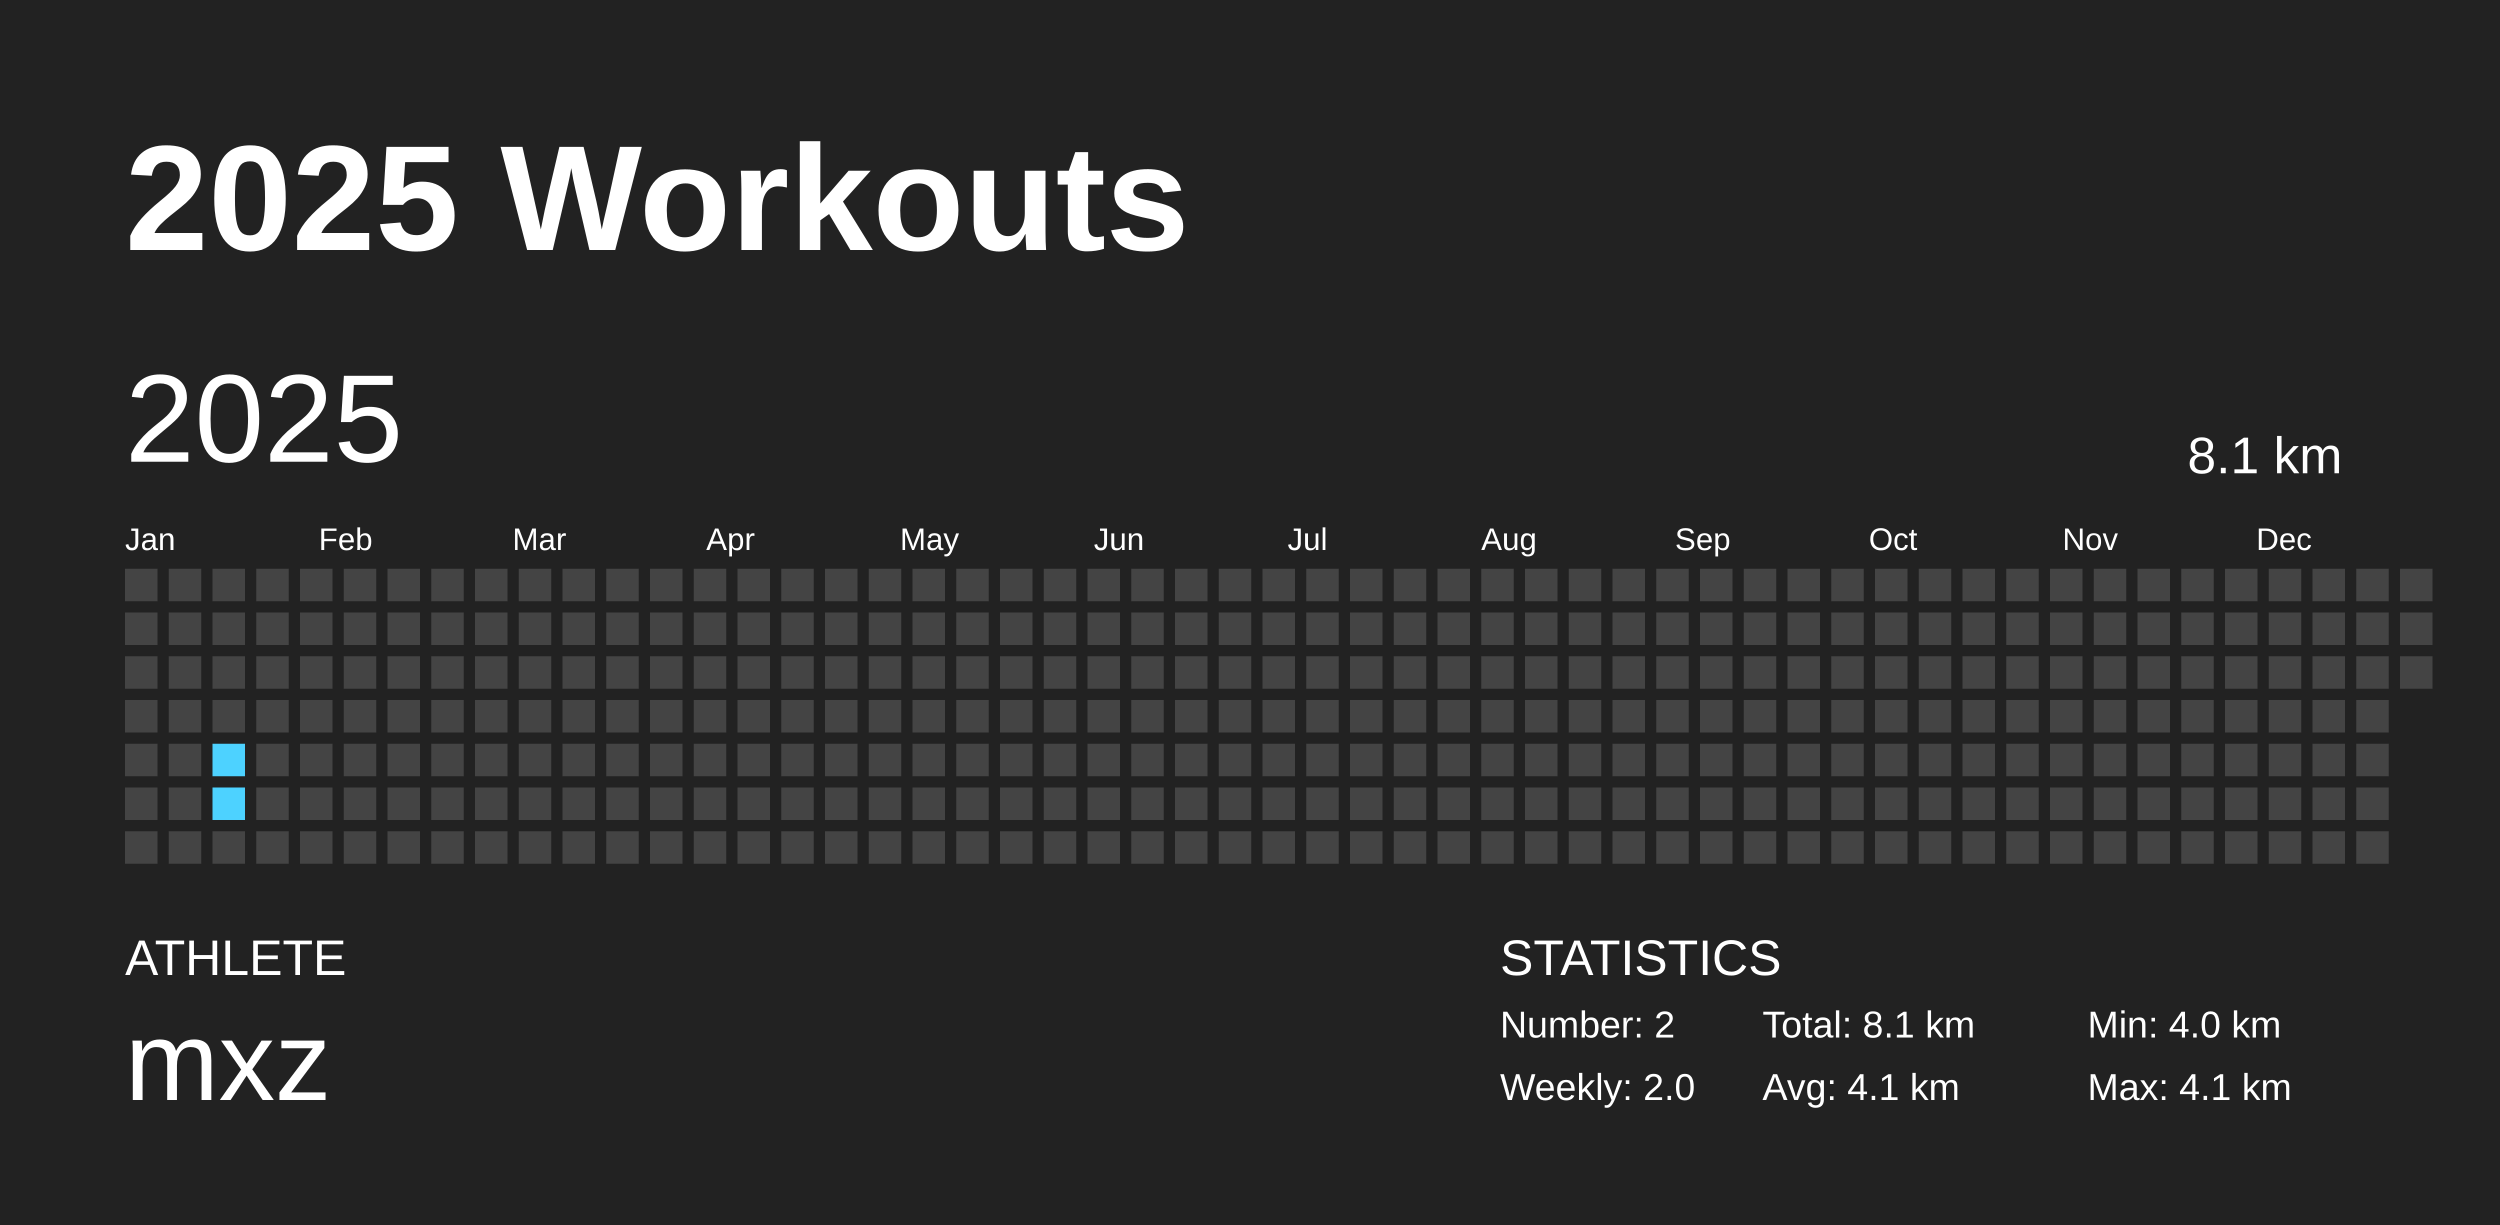
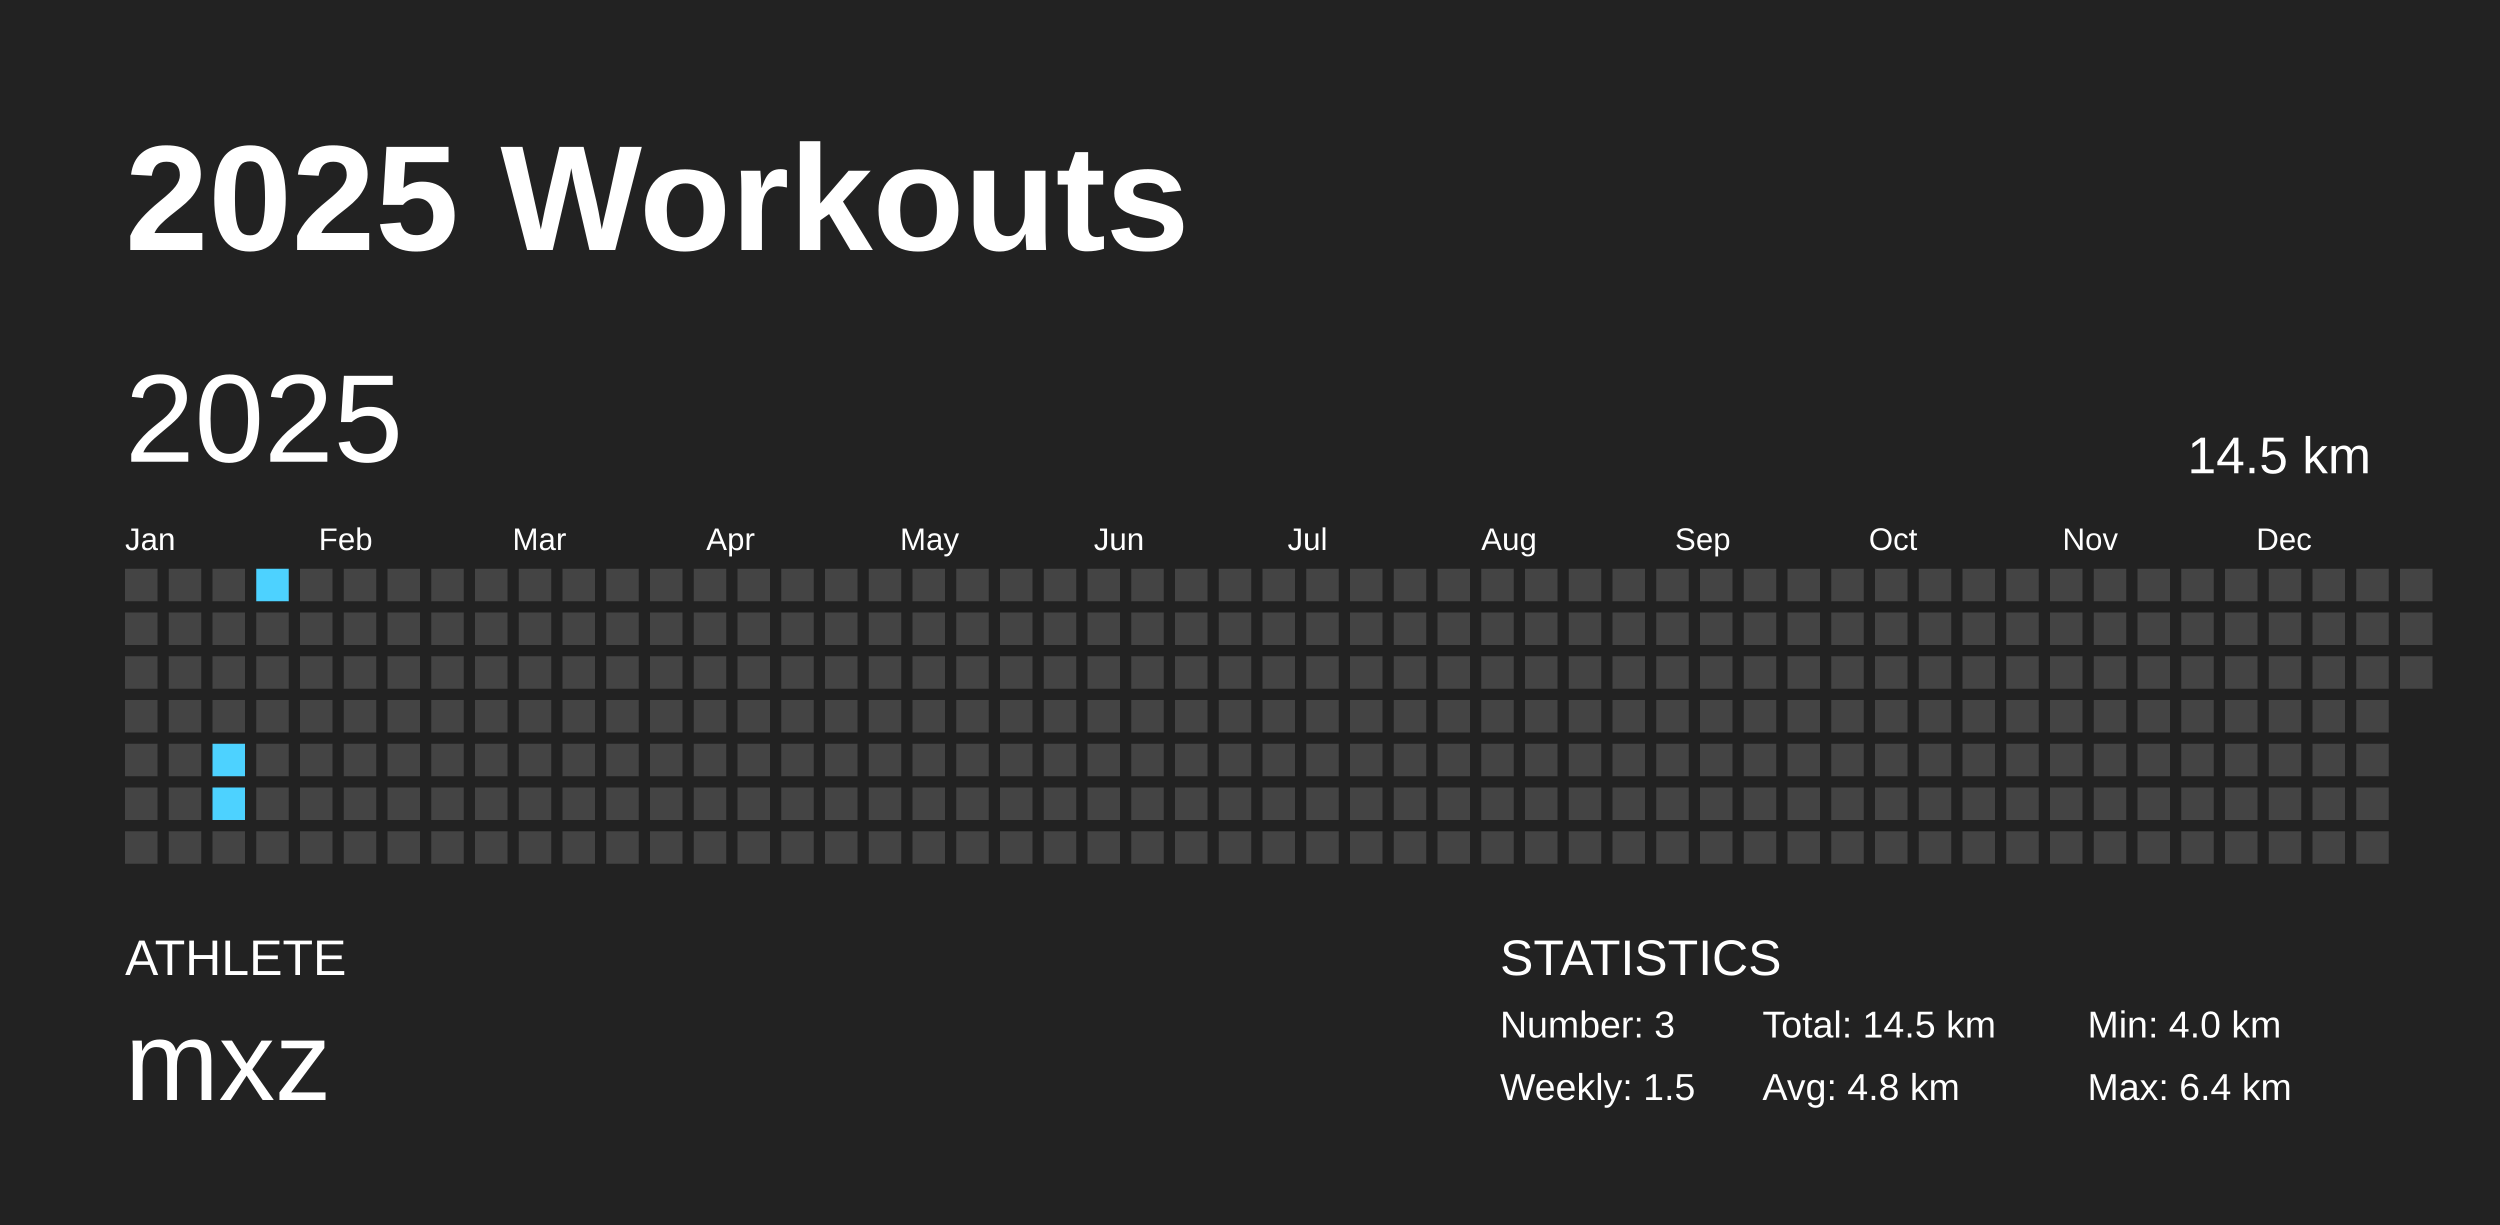
<svg xmlns="http://www.w3.org/2000/svg" baseProfile="full" height="98mm" version="1.1" viewBox="0,0,200,98" width="200mm">
  <defs />
  <rect fill="#222222" height="98" width="200" x="0" y="0" />
  <text fill="#FFFFFF" style="font-size:12px; font-family:Arial; font-weight:bold;" x="10" y="20">2025 Workouts</text>
  <text fill="#FFFFFF" style="font-size:4px; font-family:Arial" x="10" y="78">ATHLETE</text>
  <text fill="#FFFFFF" style="font-size:9px; font-family:Arial" x="10" y="88">mxz</text>
  <text fill="#FFFFFF" style="font-size:4px; font-family:Arial" x="120" y="78">STATISTICS</text>
-   <text fill="#FFFFFF" style="font-size:3px; font-family:Arial" x="120" y="83">Number: 2</text>
-   <text fill="#FFFFFF" style="font-size:3px; font-family:Arial" x="120" y="88">Weekly: 2.0</text>
-   <text fill="#FFFFFF" style="font-size:3px; font-family:Arial" x="141" y="83">Total: 8.1 km</text>
-   <text fill="#FFFFFF" style="font-size:3px; font-family:Arial" x="141" y="88">Avg: 4.1 km</text>
+   <text fill="#FFFFFF" style="font-size:3px; font-family:Arial" x="120" y="83">Number: 3</text>
+   <text fill="#FFFFFF" style="font-size:3px; font-family:Arial" x="120" y="88">Weekly: 1.5</text>
+   <text fill="#FFFFFF" style="font-size:3px; font-family:Arial" x="141" y="83">Total: 14.5 km</text>
+   <text fill="#FFFFFF" style="font-size:3px; font-family:Arial" x="141" y="88">Avg: 4.8 km</text>
  <text fill="#FFFFFF" style="font-size:3px; font-family:Arial" x="167" y="83">Min: 4.0 km</text>
-   <text fill="#FFFFFF" style="font-size:3px; font-family:Arial" x="167" y="88">Max: 4.1 km</text>
+   <text fill="#FFFFFF" style="font-size:3px; font-family:Arial" x="167" y="88">Max: 6.4 km</text>
  <text dominant-baseline="hanging" fill="#FFFFFF" style="font-size:10.0px; font-family:Arial;" x="10" y="30">2025</text>
-   <text dominant-baseline="hanging" fill="#FFFFFF" style="font-size:4.125px; font-family:Arial;" x="175" y="35">8.1 km</text>
+   <text dominant-baseline="hanging" fill="#FFFFFF" style="font-size:4.125px; font-family:Arial;" x="175" y="35">14.5 km</text>
  <text fill="#FFFFFF" style="font-size:2.5px; font-family:Arial" x="10.0" y="44">Jan</text>
  <text fill="#FFFFFF" style="font-size:2.5px; font-family:Arial" x="25.5" y="44">Feb</text>
  <text fill="#FFFFFF" style="font-size:2.5px; font-family:Arial" x="41.0" y="44">Mar</text>
  <text fill="#FFFFFF" style="font-size:2.5px; font-family:Arial" x="56.5" y="44">Apr</text>
  <text fill="#FFFFFF" style="font-size:2.5px; font-family:Arial" x="72.0" y="44">May</text>
  <text fill="#FFFFFF" style="font-size:2.5px; font-family:Arial" x="87.5" y="44">Jun</text>
  <text fill="#FFFFFF" style="font-size:2.5px; font-family:Arial" x="103.0" y="44">Jul</text>
  <text fill="#FFFFFF" style="font-size:2.5px; font-family:Arial" x="118.5" y="44">Aug</text>
  <text fill="#FFFFFF" style="font-size:2.5px; font-family:Arial" x="134.0" y="44">Sep</text>
  <text fill="#FFFFFF" style="font-size:2.5px; font-family:Arial" x="149.5" y="44">Oct</text>
  <text fill="#FFFFFF" style="font-size:2.5px; font-family:Arial" x="165.0" y="44">Nov</text>
  <text fill="#FFFFFF" style="font-size:2.5px; font-family:Arial" x="180.5" y="44">Dec</text>
  <rect fill="#444444" height="2.6" width="2.6" x="10.0" y="45.5" />
  <rect fill="#444444" height="2.6" width="2.6" x="10.0" y="49.0" />
  <rect fill="#444444" height="2.6" width="2.6" x="10.0" y="52.5" />
  <rect fill="#444444" height="2.6" width="2.6" x="10.0" y="56.0" />
  <rect fill="#444444" height="2.6" width="2.6" x="10.0" y="59.5" />
  <rect fill="#444444" height="2.6" width="2.6" x="10.0" y="63.0" />
  <rect fill="#444444" height="2.6" width="2.6" x="10.0" y="66.5" />
  <rect fill="#444444" height="2.6" width="2.6" x="13.5" y="45.5" />
  <rect fill="#444444" height="2.6" width="2.6" x="13.5" y="49.0" />
  <rect fill="#444444" height="2.6" width="2.6" x="13.5" y="52.5" />
  <rect fill="#444444" height="2.6" width="2.6" x="13.5" y="56.0" />
  <rect fill="#444444" height="2.6" width="2.6" x="13.5" y="59.5" />
  <rect fill="#444444" height="2.6" width="2.6" x="13.5" y="63.0" />
  <rect fill="#444444" height="2.6" width="2.6" x="13.5" y="66.5" />
  <rect fill="#444444" height="2.6" width="2.6" x="17.0" y="45.5" />
  <rect fill="#444444" height="2.6" width="2.6" x="17.0" y="49.0" />
  <rect fill="#444444" height="2.6" width="2.6" x="17.0" y="52.5" />
  <rect fill="#444444" height="2.6" width="2.6" x="17.0" y="56.0" />
  <rect fill="#4dd2ff" height="2.6" width="2.6" x="17.0" y="59.5" />
  <rect fill="#4dd2ff" height="2.6" width="2.6" x="17.0" y="63.0" />
  <rect fill="#444444" height="2.6" width="2.6" x="17.0" y="66.5" />
-   <rect fill="#444444" height="2.6" width="2.6" x="20.5" y="45.5" />
+   <rect fill="#4dd2ff" height="2.6" width="2.6" x="20.5" y="45.5" />
  <rect fill="#444444" height="2.6" width="2.6" x="20.5" y="49.0" />
  <rect fill="#444444" height="2.6" width="2.6" x="20.5" y="52.5" />
  <rect fill="#444444" height="2.6" width="2.6" x="20.5" y="56.0" />
  <rect fill="#444444" height="2.6" width="2.6" x="20.5" y="59.5" />
  <rect fill="#444444" height="2.6" width="2.6" x="20.5" y="63.0" />
  <rect fill="#444444" height="2.6" width="2.6" x="20.5" y="66.5" />
  <rect fill="#444444" height="2.6" width="2.6" x="24.0" y="45.5" />
  <rect fill="#444444" height="2.6" width="2.6" x="24.0" y="49.0" />
  <rect fill="#444444" height="2.6" width="2.6" x="24.0" y="52.5" />
  <rect fill="#444444" height="2.6" width="2.6" x="24.0" y="56.0" />
  <rect fill="#444444" height="2.6" width="2.6" x="24.0" y="59.5" />
  <rect fill="#444444" height="2.6" width="2.6" x="24.0" y="63.0" />
  <rect fill="#444444" height="2.6" width="2.6" x="24.0" y="66.5" />
  <rect fill="#444444" height="2.6" width="2.6" x="27.5" y="45.5" />
  <rect fill="#444444" height="2.6" width="2.6" x="27.5" y="49.0" />
  <rect fill="#444444" height="2.6" width="2.6" x="27.5" y="52.5" />
  <rect fill="#444444" height="2.6" width="2.6" x="27.5" y="56.0" />
  <rect fill="#444444" height="2.6" width="2.6" x="27.5" y="59.5" />
  <rect fill="#444444" height="2.6" width="2.6" x="27.5" y="63.0" />
  <rect fill="#444444" height="2.6" width="2.6" x="27.5" y="66.5" />
  <rect fill="#444444" height="2.6" width="2.6" x="31.0" y="45.5" />
  <rect fill="#444444" height="2.6" width="2.6" x="31.0" y="49.0" />
  <rect fill="#444444" height="2.6" width="2.6" x="31.0" y="52.5" />
  <rect fill="#444444" height="2.6" width="2.6" x="31.0" y="56.0" />
  <rect fill="#444444" height="2.6" width="2.6" x="31.0" y="59.5" />
  <rect fill="#444444" height="2.6" width="2.6" x="31.0" y="63.0" />
  <rect fill="#444444" height="2.6" width="2.6" x="31.0" y="66.5" />
  <rect fill="#444444" height="2.6" width="2.6" x="34.5" y="45.5" />
  <rect fill="#444444" height="2.6" width="2.6" x="34.5" y="49.0" />
  <rect fill="#444444" height="2.6" width="2.6" x="34.5" y="52.5" />
  <rect fill="#444444" height="2.6" width="2.6" x="34.5" y="56.0" />
  <rect fill="#444444" height="2.6" width="2.6" x="34.5" y="59.5" />
  <rect fill="#444444" height="2.6" width="2.6" x="34.5" y="63.0" />
  <rect fill="#444444" height="2.6" width="2.6" x="34.5" y="66.5" />
  <rect fill="#444444" height="2.6" width="2.6" x="38.0" y="45.5" />
  <rect fill="#444444" height="2.6" width="2.6" x="38.0" y="49.0" />
  <rect fill="#444444" height="2.6" width="2.6" x="38.0" y="52.5" />
  <rect fill="#444444" height="2.6" width="2.6" x="38.0" y="56.0" />
  <rect fill="#444444" height="2.6" width="2.6" x="38.0" y="59.5" />
  <rect fill="#444444" height="2.6" width="2.6" x="38.0" y="63.0" />
  <rect fill="#444444" height="2.6" width="2.6" x="38.0" y="66.5" />
  <rect fill="#444444" height="2.6" width="2.6" x="41.5" y="45.5" />
  <rect fill="#444444" height="2.6" width="2.6" x="41.5" y="49.0" />
  <rect fill="#444444" height="2.6" width="2.6" x="41.5" y="52.5" />
  <rect fill="#444444" height="2.6" width="2.6" x="41.5" y="56.0" />
  <rect fill="#444444" height="2.6" width="2.6" x="41.5" y="59.5" />
  <rect fill="#444444" height="2.6" width="2.6" x="41.5" y="63.0" />
  <rect fill="#444444" height="2.6" width="2.6" x="41.5" y="66.5" />
  <rect fill="#444444" height="2.6" width="2.6" x="45.0" y="45.5" />
  <rect fill="#444444" height="2.6" width="2.6" x="45.0" y="49.0" />
  <rect fill="#444444" height="2.6" width="2.6" x="45.0" y="52.5" />
  <rect fill="#444444" height="2.6" width="2.6" x="45.0" y="56.0" />
  <rect fill="#444444" height="2.6" width="2.6" x="45.0" y="59.5" />
  <rect fill="#444444" height="2.6" width="2.6" x="45.0" y="63.0" />
  <rect fill="#444444" height="2.6" width="2.6" x="45.0" y="66.5" />
  <rect fill="#444444" height="2.6" width="2.6" x="48.5" y="45.5" />
  <rect fill="#444444" height="2.6" width="2.6" x="48.5" y="49.0" />
  <rect fill="#444444" height="2.6" width="2.6" x="48.5" y="52.5" />
  <rect fill="#444444" height="2.6" width="2.6" x="48.5" y="56.0" />
  <rect fill="#444444" height="2.6" width="2.6" x="48.5" y="59.5" />
  <rect fill="#444444" height="2.6" width="2.6" x="48.5" y="63.0" />
  <rect fill="#444444" height="2.6" width="2.6" x="48.5" y="66.5" />
  <rect fill="#444444" height="2.6" width="2.6" x="52.0" y="45.5" />
  <rect fill="#444444" height="2.6" width="2.6" x="52.0" y="49.0" />
  <rect fill="#444444" height="2.6" width="2.6" x="52.0" y="52.5" />
  <rect fill="#444444" height="2.6" width="2.6" x="52.0" y="56.0" />
  <rect fill="#444444" height="2.6" width="2.6" x="52.0" y="59.5" />
  <rect fill="#444444" height="2.6" width="2.6" x="52.0" y="63.0" />
  <rect fill="#444444" height="2.6" width="2.6" x="52.0" y="66.5" />
  <rect fill="#444444" height="2.6" width="2.6" x="55.5" y="45.5" />
  <rect fill="#444444" height="2.6" width="2.6" x="55.5" y="49.0" />
  <rect fill="#444444" height="2.6" width="2.6" x="55.5" y="52.5" />
  <rect fill="#444444" height="2.6" width="2.6" x="55.5" y="56.0" />
  <rect fill="#444444" height="2.6" width="2.6" x="55.5" y="59.5" />
  <rect fill="#444444" height="2.6" width="2.6" x="55.5" y="63.0" />
  <rect fill="#444444" height="2.6" width="2.6" x="55.5" y="66.5" />
  <rect fill="#444444" height="2.6" width="2.6" x="59.0" y="45.5" />
  <rect fill="#444444" height="2.6" width="2.6" x="59.0" y="49.0" />
  <rect fill="#444444" height="2.6" width="2.6" x="59.0" y="52.5" />
  <rect fill="#444444" height="2.6" width="2.6" x="59.0" y="56.0" />
  <rect fill="#444444" height="2.6" width="2.6" x="59.0" y="59.5" />
  <rect fill="#444444" height="2.6" width="2.6" x="59.0" y="63.0" />
  <rect fill="#444444" height="2.6" width="2.6" x="59.0" y="66.5" />
  <rect fill="#444444" height="2.6" width="2.6" x="62.5" y="45.5" />
  <rect fill="#444444" height="2.6" width="2.6" x="62.5" y="49.0" />
  <rect fill="#444444" height="2.6" width="2.6" x="62.5" y="52.5" />
  <rect fill="#444444" height="2.6" width="2.6" x="62.5" y="56.0" />
  <rect fill="#444444" height="2.6" width="2.6" x="62.5" y="59.5" />
  <rect fill="#444444" height="2.6" width="2.6" x="62.5" y="63.0" />
  <rect fill="#444444" height="2.6" width="2.6" x="62.5" y="66.5" />
  <rect fill="#444444" height="2.6" width="2.6" x="66.0" y="45.5" />
  <rect fill="#444444" height="2.6" width="2.6" x="66.0" y="49.0" />
  <rect fill="#444444" height="2.6" width="2.6" x="66.0" y="52.5" />
  <rect fill="#444444" height="2.6" width="2.6" x="66.0" y="56.0" />
  <rect fill="#444444" height="2.6" width="2.6" x="66.0" y="59.5" />
  <rect fill="#444444" height="2.6" width="2.6" x="66.0" y="63.0" />
  <rect fill="#444444" height="2.6" width="2.6" x="66.0" y="66.5" />
  <rect fill="#444444" height="2.6" width="2.6" x="69.5" y="45.5" />
  <rect fill="#444444" height="2.6" width="2.6" x="69.5" y="49.0" />
  <rect fill="#444444" height="2.6" width="2.6" x="69.5" y="52.5" />
  <rect fill="#444444" height="2.6" width="2.6" x="69.5" y="56.0" />
  <rect fill="#444444" height="2.6" width="2.6" x="69.5" y="59.5" />
  <rect fill="#444444" height="2.6" width="2.6" x="69.5" y="63.0" />
  <rect fill="#444444" height="2.6" width="2.6" x="69.5" y="66.5" />
  <rect fill="#444444" height="2.6" width="2.6" x="73.0" y="45.5" />
  <rect fill="#444444" height="2.6" width="2.6" x="73.0" y="49.0" />
  <rect fill="#444444" height="2.6" width="2.6" x="73.0" y="52.5" />
  <rect fill="#444444" height="2.6" width="2.6" x="73.0" y="56.0" />
  <rect fill="#444444" height="2.6" width="2.6" x="73.0" y="59.5" />
  <rect fill="#444444" height="2.6" width="2.6" x="73.0" y="63.0" />
  <rect fill="#444444" height="2.6" width="2.6" x="73.0" y="66.5" />
  <rect fill="#444444" height="2.6" width="2.6" x="76.5" y="45.5" />
  <rect fill="#444444" height="2.6" width="2.6" x="76.5" y="49.0" />
  <rect fill="#444444" height="2.6" width="2.6" x="76.5" y="52.5" />
  <rect fill="#444444" height="2.6" width="2.6" x="76.5" y="56.0" />
  <rect fill="#444444" height="2.6" width="2.6" x="76.5" y="59.5" />
  <rect fill="#444444" height="2.6" width="2.6" x="76.5" y="63.0" />
  <rect fill="#444444" height="2.6" width="2.6" x="76.5" y="66.5" />
  <rect fill="#444444" height="2.6" width="2.6" x="80.0" y="45.5" />
  <rect fill="#444444" height="2.6" width="2.6" x="80.0" y="49.0" />
  <rect fill="#444444" height="2.6" width="2.6" x="80.0" y="52.5" />
  <rect fill="#444444" height="2.6" width="2.6" x="80.0" y="56.0" />
  <rect fill="#444444" height="2.6" width="2.6" x="80.0" y="59.5" />
  <rect fill="#444444" height="2.6" width="2.6" x="80.0" y="63.0" />
  <rect fill="#444444" height="2.6" width="2.6" x="80.0" y="66.5" />
  <rect fill="#444444" height="2.6" width="2.6" x="83.5" y="45.5" />
  <rect fill="#444444" height="2.6" width="2.6" x="83.5" y="49.0" />
  <rect fill="#444444" height="2.6" width="2.6" x="83.5" y="52.5" />
  <rect fill="#444444" height="2.6" width="2.6" x="83.5" y="56.0" />
  <rect fill="#444444" height="2.6" width="2.6" x="83.5" y="59.5" />
  <rect fill="#444444" height="2.6" width="2.6" x="83.5" y="63.0" />
  <rect fill="#444444" height="2.6" width="2.6" x="83.5" y="66.5" />
  <rect fill="#444444" height="2.6" width="2.6" x="87.0" y="45.5" />
  <rect fill="#444444" height="2.6" width="2.6" x="87.0" y="49.0" />
  <rect fill="#444444" height="2.6" width="2.6" x="87.0" y="52.5" />
  <rect fill="#444444" height="2.6" width="2.6" x="87.0" y="56.0" />
  <rect fill="#444444" height="2.6" width="2.6" x="87.0" y="59.5" />
  <rect fill="#444444" height="2.6" width="2.6" x="87.0" y="63.0" />
  <rect fill="#444444" height="2.6" width="2.6" x="87.0" y="66.5" />
  <rect fill="#444444" height="2.6" width="2.6" x="90.5" y="45.5" />
  <rect fill="#444444" height="2.6" width="2.6" x="90.5" y="49.0" />
  <rect fill="#444444" height="2.6" width="2.6" x="90.5" y="52.5" />
  <rect fill="#444444" height="2.6" width="2.6" x="90.5" y="56.0" />
  <rect fill="#444444" height="2.6" width="2.6" x="90.5" y="59.5" />
  <rect fill="#444444" height="2.6" width="2.6" x="90.5" y="63.0" />
  <rect fill="#444444" height="2.6" width="2.6" x="90.5" y="66.5" />
  <rect fill="#444444" height="2.6" width="2.6" x="94.0" y="45.5" />
  <rect fill="#444444" height="2.6" width="2.6" x="94.0" y="49.0" />
  <rect fill="#444444" height="2.6" width="2.6" x="94.0" y="52.5" />
  <rect fill="#444444" height="2.6" width="2.6" x="94.0" y="56.0" />
  <rect fill="#444444" height="2.6" width="2.6" x="94.0" y="59.5" />
  <rect fill="#444444" height="2.6" width="2.6" x="94.0" y="63.0" />
  <rect fill="#444444" height="2.6" width="2.6" x="94.0" y="66.5" />
  <rect fill="#444444" height="2.6" width="2.6" x="97.5" y="45.5" />
  <rect fill="#444444" height="2.6" width="2.6" x="97.5" y="49.0" />
  <rect fill="#444444" height="2.6" width="2.6" x="97.5" y="52.5" />
  <rect fill="#444444" height="2.6" width="2.6" x="97.5" y="56.0" />
  <rect fill="#444444" height="2.6" width="2.6" x="97.5" y="59.5" />
  <rect fill="#444444" height="2.6" width="2.6" x="97.5" y="63.0" />
  <rect fill="#444444" height="2.6" width="2.6" x="97.5" y="66.5" />
  <rect fill="#444444" height="2.6" width="2.6" x="101.0" y="45.5" />
  <rect fill="#444444" height="2.6" width="2.6" x="101.0" y="49.0" />
  <rect fill="#444444" height="2.6" width="2.6" x="101.0" y="52.5" />
  <rect fill="#444444" height="2.6" width="2.6" x="101.0" y="56.0" />
  <rect fill="#444444" height="2.6" width="2.6" x="101.0" y="59.5" />
  <rect fill="#444444" height="2.6" width="2.6" x="101.0" y="63.0" />
  <rect fill="#444444" height="2.6" width="2.6" x="101.0" y="66.5" />
  <rect fill="#444444" height="2.6" width="2.6" x="104.5" y="45.5" />
  <rect fill="#444444" height="2.6" width="2.6" x="104.5" y="49.0" />
  <rect fill="#444444" height="2.6" width="2.6" x="104.5" y="52.5" />
  <rect fill="#444444" height="2.6" width="2.6" x="104.5" y="56.0" />
  <rect fill="#444444" height="2.6" width="2.6" x="104.5" y="59.5" />
  <rect fill="#444444" height="2.6" width="2.6" x="104.5" y="63.0" />
  <rect fill="#444444" height="2.6" width="2.6" x="104.5" y="66.5" />
  <rect fill="#444444" height="2.6" width="2.6" x="108.0" y="45.5" />
  <rect fill="#444444" height="2.6" width="2.6" x="108.0" y="49.0" />
  <rect fill="#444444" height="2.6" width="2.6" x="108.0" y="52.5" />
  <rect fill="#444444" height="2.6" width="2.6" x="108.0" y="56.0" />
  <rect fill="#444444" height="2.6" width="2.6" x="108.0" y="59.5" />
  <rect fill="#444444" height="2.6" width="2.6" x="108.0" y="63.0" />
  <rect fill="#444444" height="2.6" width="2.6" x="108.0" y="66.5" />
  <rect fill="#444444" height="2.6" width="2.6" x="111.5" y="45.5" />
  <rect fill="#444444" height="2.6" width="2.6" x="111.5" y="49.0" />
  <rect fill="#444444" height="2.6" width="2.6" x="111.5" y="52.5" />
  <rect fill="#444444" height="2.6" width="2.6" x="111.5" y="56.0" />
  <rect fill="#444444" height="2.6" width="2.6" x="111.5" y="59.5" />
  <rect fill="#444444" height="2.6" width="2.6" x="111.5" y="63.0" />
  <rect fill="#444444" height="2.6" width="2.6" x="111.5" y="66.5" />
  <rect fill="#444444" height="2.6" width="2.6" x="115.0" y="45.5" />
  <rect fill="#444444" height="2.6" width="2.6" x="115.0" y="49.0" />
  <rect fill="#444444" height="2.6" width="2.6" x="115.0" y="52.5" />
  <rect fill="#444444" height="2.6" width="2.6" x="115.0" y="56.0" />
  <rect fill="#444444" height="2.6" width="2.6" x="115.0" y="59.5" />
  <rect fill="#444444" height="2.6" width="2.6" x="115.0" y="63.0" />
  <rect fill="#444444" height="2.6" width="2.6" x="115.0" y="66.5" />
  <rect fill="#444444" height="2.6" width="2.6" x="118.5" y="45.5" />
  <rect fill="#444444" height="2.6" width="2.6" x="118.5" y="49.0" />
  <rect fill="#444444" height="2.6" width="2.6" x="118.5" y="52.5" />
  <rect fill="#444444" height="2.6" width="2.6" x="118.5" y="56.0" />
  <rect fill="#444444" height="2.6" width="2.6" x="118.5" y="59.5" />
  <rect fill="#444444" height="2.6" width="2.6" x="118.5" y="63.0" />
  <rect fill="#444444" height="2.6" width="2.6" x="118.5" y="66.5" />
  <rect fill="#444444" height="2.6" width="2.6" x="122.0" y="45.5" />
  <rect fill="#444444" height="2.6" width="2.6" x="122.0" y="49.0" />
  <rect fill="#444444" height="2.6" width="2.6" x="122.0" y="52.5" />
  <rect fill="#444444" height="2.6" width="2.6" x="122.0" y="56.0" />
  <rect fill="#444444" height="2.6" width="2.6" x="122.0" y="59.5" />
  <rect fill="#444444" height="2.6" width="2.6" x="122.0" y="63.0" />
  <rect fill="#444444" height="2.6" width="2.6" x="122.0" y="66.5" />
  <rect fill="#444444" height="2.6" width="2.6" x="125.5" y="45.5" />
  <rect fill="#444444" height="2.6" width="2.6" x="125.5" y="49.0" />
  <rect fill="#444444" height="2.6" width="2.6" x="125.5" y="52.5" />
  <rect fill="#444444" height="2.6" width="2.6" x="125.5" y="56.0" />
  <rect fill="#444444" height="2.6" width="2.6" x="125.5" y="59.5" />
  <rect fill="#444444" height="2.6" width="2.6" x="125.5" y="63.0" />
  <rect fill="#444444" height="2.6" width="2.6" x="125.5" y="66.5" />
  <rect fill="#444444" height="2.6" width="2.6" x="129.0" y="45.5" />
  <rect fill="#444444" height="2.6" width="2.6" x="129.0" y="49.0" />
  <rect fill="#444444" height="2.6" width="2.6" x="129.0" y="52.5" />
  <rect fill="#444444" height="2.6" width="2.6" x="129.0" y="56.0" />
  <rect fill="#444444" height="2.6" width="2.6" x="129.0" y="59.5" />
  <rect fill="#444444" height="2.6" width="2.6" x="129.0" y="63.0" />
  <rect fill="#444444" height="2.6" width="2.6" x="129.0" y="66.5" />
  <rect fill="#444444" height="2.6" width="2.6" x="132.5" y="45.5" />
  <rect fill="#444444" height="2.6" width="2.6" x="132.5" y="49.0" />
  <rect fill="#444444" height="2.6" width="2.6" x="132.5" y="52.5" />
  <rect fill="#444444" height="2.6" width="2.6" x="132.5" y="56.0" />
  <rect fill="#444444" height="2.6" width="2.6" x="132.5" y="59.5" />
  <rect fill="#444444" height="2.6" width="2.6" x="132.5" y="63.0" />
  <rect fill="#444444" height="2.6" width="2.6" x="132.5" y="66.5" />
  <rect fill="#444444" height="2.6" width="2.6" x="136.0" y="45.5" />
  <rect fill="#444444" height="2.6" width="2.6" x="136.0" y="49.0" />
  <rect fill="#444444" height="2.6" width="2.6" x="136.0" y="52.5" />
  <rect fill="#444444" height="2.6" width="2.6" x="136.0" y="56.0" />
  <rect fill="#444444" height="2.6" width="2.6" x="136.0" y="59.5" />
  <rect fill="#444444" height="2.6" width="2.6" x="136.0" y="63.0" />
  <rect fill="#444444" height="2.6" width="2.6" x="136.0" y="66.5" />
  <rect fill="#444444" height="2.6" width="2.6" x="139.5" y="45.5" />
  <rect fill="#444444" height="2.6" width="2.6" x="139.5" y="49.0" />
  <rect fill="#444444" height="2.6" width="2.6" x="139.5" y="52.5" />
  <rect fill="#444444" height="2.6" width="2.6" x="139.5" y="56.0" />
  <rect fill="#444444" height="2.6" width="2.6" x="139.5" y="59.5" />
  <rect fill="#444444" height="2.6" width="2.6" x="139.5" y="63.0" />
  <rect fill="#444444" height="2.6" width="2.6" x="139.5" y="66.5" />
  <rect fill="#444444" height="2.6" width="2.6" x="143.0" y="45.5" />
  <rect fill="#444444" height="2.6" width="2.6" x="143.0" y="49.0" />
  <rect fill="#444444" height="2.6" width="2.6" x="143.0" y="52.5" />
  <rect fill="#444444" height="2.6" width="2.6" x="143.0" y="56.0" />
  <rect fill="#444444" height="2.6" width="2.6" x="143.0" y="59.5" />
  <rect fill="#444444" height="2.6" width="2.6" x="143.0" y="63.0" />
  <rect fill="#444444" height="2.6" width="2.6" x="143.0" y="66.5" />
  <rect fill="#444444" height="2.6" width="2.6" x="146.5" y="45.5" />
  <rect fill="#444444" height="2.6" width="2.6" x="146.5" y="49.0" />
  <rect fill="#444444" height="2.6" width="2.6" x="146.5" y="52.5" />
  <rect fill="#444444" height="2.6" width="2.6" x="146.5" y="56.0" />
  <rect fill="#444444" height="2.6" width="2.6" x="146.5" y="59.5" />
  <rect fill="#444444" height="2.6" width="2.6" x="146.5" y="63.0" />
  <rect fill="#444444" height="2.6" width="2.6" x="146.5" y="66.5" />
  <rect fill="#444444" height="2.6" width="2.6" x="150.0" y="45.5" />
  <rect fill="#444444" height="2.6" width="2.6" x="150.0" y="49.0" />
  <rect fill="#444444" height="2.6" width="2.6" x="150.0" y="52.5" />
  <rect fill="#444444" height="2.6" width="2.6" x="150.0" y="56.0" />
  <rect fill="#444444" height="2.6" width="2.6" x="150.0" y="59.5" />
  <rect fill="#444444" height="2.6" width="2.6" x="150.0" y="63.0" />
  <rect fill="#444444" height="2.6" width="2.6" x="150.0" y="66.5" />
  <rect fill="#444444" height="2.6" width="2.6" x="153.5" y="45.5" />
  <rect fill="#444444" height="2.6" width="2.6" x="153.5" y="49.0" />
  <rect fill="#444444" height="2.6" width="2.6" x="153.5" y="52.5" />
  <rect fill="#444444" height="2.6" width="2.6" x="153.5" y="56.0" />
  <rect fill="#444444" height="2.6" width="2.6" x="153.5" y="59.5" />
  <rect fill="#444444" height="2.6" width="2.6" x="153.5" y="63.0" />
  <rect fill="#444444" height="2.6" width="2.6" x="153.5" y="66.5" />
  <rect fill="#444444" height="2.6" width="2.6" x="157.0" y="45.5" />
  <rect fill="#444444" height="2.6" width="2.6" x="157.0" y="49.0" />
  <rect fill="#444444" height="2.6" width="2.6" x="157.0" y="52.5" />
  <rect fill="#444444" height="2.6" width="2.6" x="157.0" y="56.0" />
  <rect fill="#444444" height="2.6" width="2.6" x="157.0" y="59.5" />
  <rect fill="#444444" height="2.6" width="2.6" x="157.0" y="63.0" />
  <rect fill="#444444" height="2.6" width="2.6" x="157.0" y="66.5" />
  <rect fill="#444444" height="2.6" width="2.6" x="160.5" y="45.5" />
  <rect fill="#444444" height="2.6" width="2.6" x="160.5" y="49.0" />
  <rect fill="#444444" height="2.6" width="2.6" x="160.5" y="52.5" />
  <rect fill="#444444" height="2.6" width="2.6" x="160.5" y="56.0" />
  <rect fill="#444444" height="2.6" width="2.6" x="160.5" y="59.5" />
  <rect fill="#444444" height="2.6" width="2.6" x="160.5" y="63.0" />
  <rect fill="#444444" height="2.6" width="2.6" x="160.5" y="66.5" />
  <rect fill="#444444" height="2.6" width="2.6" x="164.0" y="45.5" />
  <rect fill="#444444" height="2.6" width="2.6" x="164.0" y="49.0" />
  <rect fill="#444444" height="2.6" width="2.6" x="164.0" y="52.5" />
  <rect fill="#444444" height="2.6" width="2.6" x="164.0" y="56.0" />
  <rect fill="#444444" height="2.6" width="2.6" x="164.0" y="59.5" />
  <rect fill="#444444" height="2.6" width="2.6" x="164.0" y="63.0" />
  <rect fill="#444444" height="2.6" width="2.6" x="164.0" y="66.5" />
  <rect fill="#444444" height="2.6" width="2.6" x="167.5" y="45.5" />
  <rect fill="#444444" height="2.6" width="2.6" x="167.5" y="49.0" />
  <rect fill="#444444" height="2.6" width="2.6" x="167.5" y="52.5" />
  <rect fill="#444444" height="2.6" width="2.6" x="167.5" y="56.0" />
  <rect fill="#444444" height="2.6" width="2.6" x="167.5" y="59.5" />
  <rect fill="#444444" height="2.6" width="2.6" x="167.5" y="63.0" />
  <rect fill="#444444" height="2.6" width="2.6" x="167.5" y="66.5" />
  <rect fill="#444444" height="2.6" width="2.6" x="171.0" y="45.5" />
  <rect fill="#444444" height="2.6" width="2.6" x="171.0" y="49.0" />
  <rect fill="#444444" height="2.6" width="2.6" x="171.0" y="52.5" />
  <rect fill="#444444" height="2.6" width="2.6" x="171.0" y="56.0" />
  <rect fill="#444444" height="2.6" width="2.6" x="171.0" y="59.5" />
  <rect fill="#444444" height="2.6" width="2.6" x="171.0" y="63.0" />
  <rect fill="#444444" height="2.6" width="2.6" x="171.0" y="66.5" />
  <rect fill="#444444" height="2.6" width="2.6" x="174.5" y="45.5" />
  <rect fill="#444444" height="2.6" width="2.6" x="174.5" y="49.0" />
  <rect fill="#444444" height="2.6" width="2.6" x="174.5" y="52.5" />
  <rect fill="#444444" height="2.6" width="2.6" x="174.5" y="56.0" />
  <rect fill="#444444" height="2.6" width="2.6" x="174.5" y="59.5" />
  <rect fill="#444444" height="2.6" width="2.6" x="174.5" y="63.0" />
  <rect fill="#444444" height="2.6" width="2.6" x="174.5" y="66.5" />
  <rect fill="#444444" height="2.6" width="2.6" x="178.0" y="45.5" />
  <rect fill="#444444" height="2.6" width="2.6" x="178.0" y="49.0" />
  <rect fill="#444444" height="2.6" width="2.6" x="178.0" y="52.5" />
  <rect fill="#444444" height="2.6" width="2.6" x="178.0" y="56.0" />
  <rect fill="#444444" height="2.6" width="2.6" x="178.0" y="59.5" />
  <rect fill="#444444" height="2.6" width="2.6" x="178.0" y="63.0" />
  <rect fill="#444444" height="2.6" width="2.6" x="178.0" y="66.5" />
  <rect fill="#444444" height="2.6" width="2.6" x="181.5" y="45.5" />
  <rect fill="#444444" height="2.6" width="2.6" x="181.5" y="49.0" />
  <rect fill="#444444" height="2.6" width="2.6" x="181.5" y="52.5" />
  <rect fill="#444444" height="2.6" width="2.6" x="181.5" y="56.0" />
  <rect fill="#444444" height="2.6" width="2.6" x="181.5" y="59.5" />
  <rect fill="#444444" height="2.6" width="2.6" x="181.5" y="63.0" />
  <rect fill="#444444" height="2.6" width="2.6" x="181.5" y="66.5" />
  <rect fill="#444444" height="2.6" width="2.6" x="185.0" y="45.5" />
  <rect fill="#444444" height="2.6" width="2.6" x="185.0" y="49.0" />
  <rect fill="#444444" height="2.6" width="2.6" x="185.0" y="52.5" />
  <rect fill="#444444" height="2.6" width="2.6" x="185.0" y="56.0" />
  <rect fill="#444444" height="2.6" width="2.6" x="185.0" y="59.5" />
  <rect fill="#444444" height="2.6" width="2.6" x="185.0" y="63.0" />
  <rect fill="#444444" height="2.6" width="2.6" x="185.0" y="66.5" />
  <rect fill="#444444" height="2.6" width="2.6" x="188.5" y="45.5" />
  <rect fill="#444444" height="2.6" width="2.6" x="188.5" y="49.0" />
  <rect fill="#444444" height="2.6" width="2.6" x="188.5" y="52.5" />
  <rect fill="#444444" height="2.6" width="2.6" x="188.5" y="56.0" />
  <rect fill="#444444" height="2.6" width="2.6" x="188.5" y="59.5" />
  <rect fill="#444444" height="2.6" width="2.6" x="188.5" y="63.0" />
  <rect fill="#444444" height="2.6" width="2.6" x="188.5" y="66.5" />
  <rect fill="#444444" height="2.6" width="2.6" x="192.0" y="45.5" />
  <rect fill="#444444" height="2.6" width="2.6" x="192.0" y="49.0" />
  <rect fill="#444444" height="2.6" width="2.6" x="192.0" y="52.5" />
</svg>
